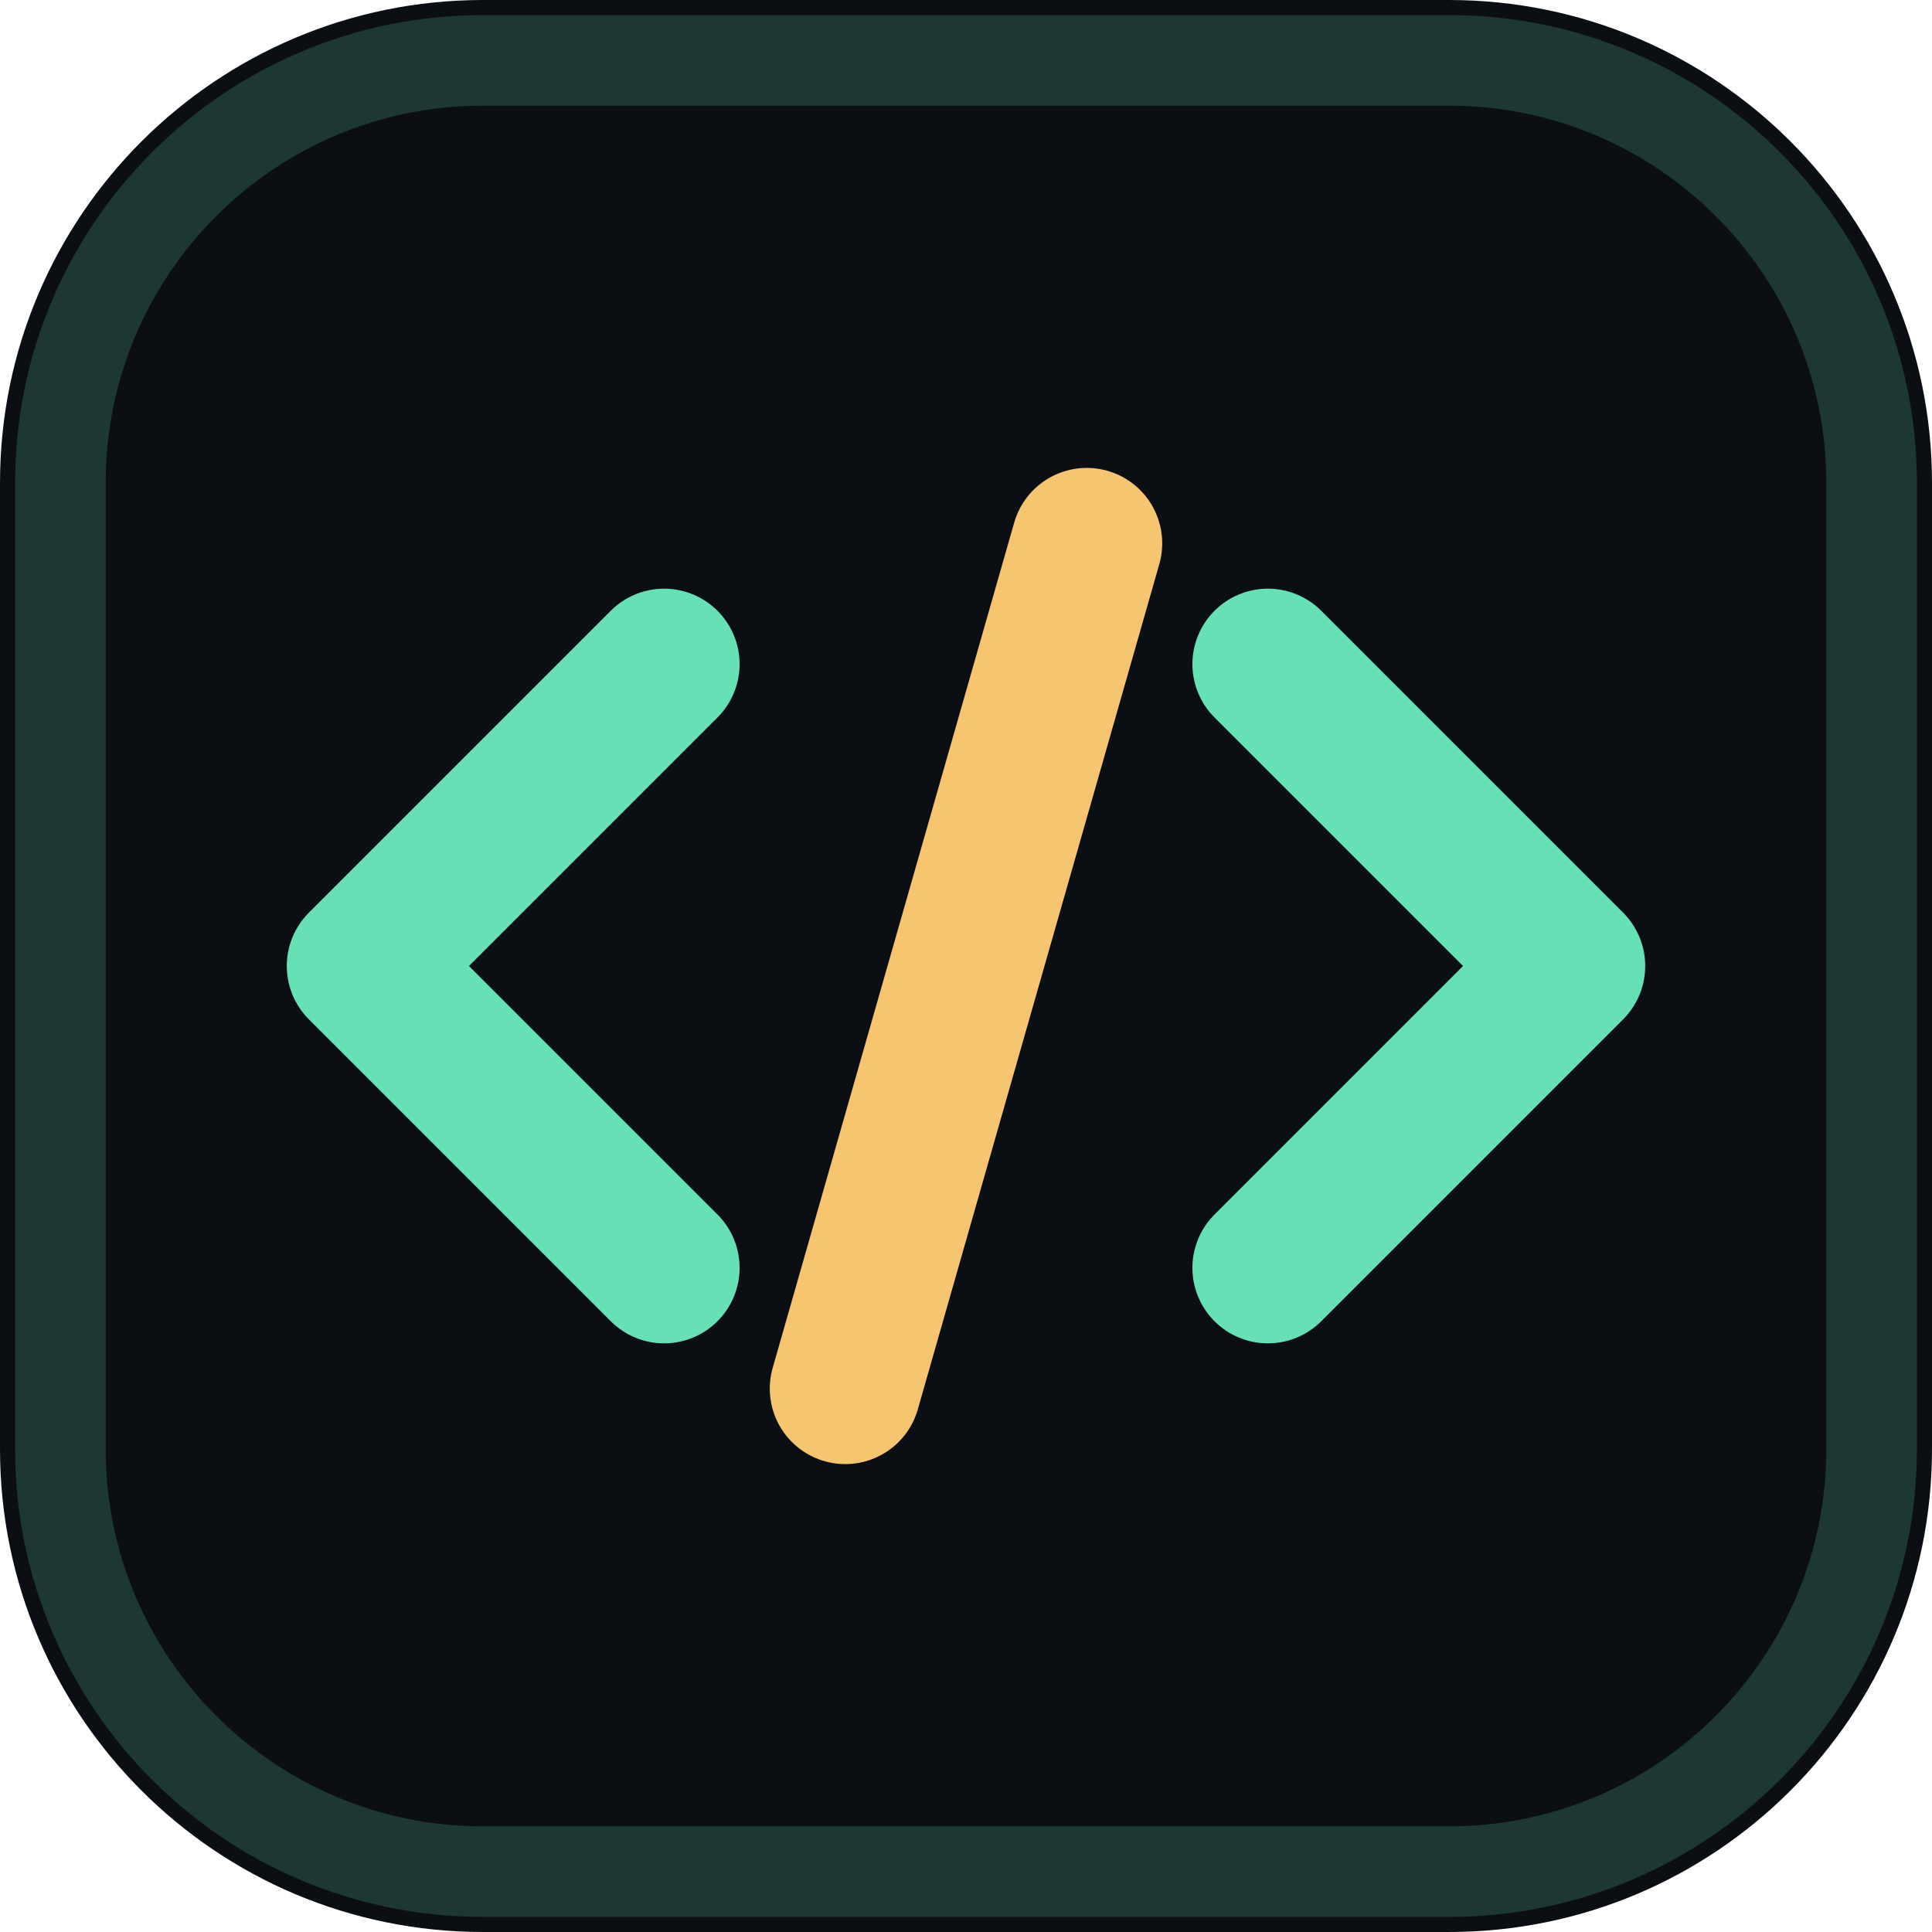
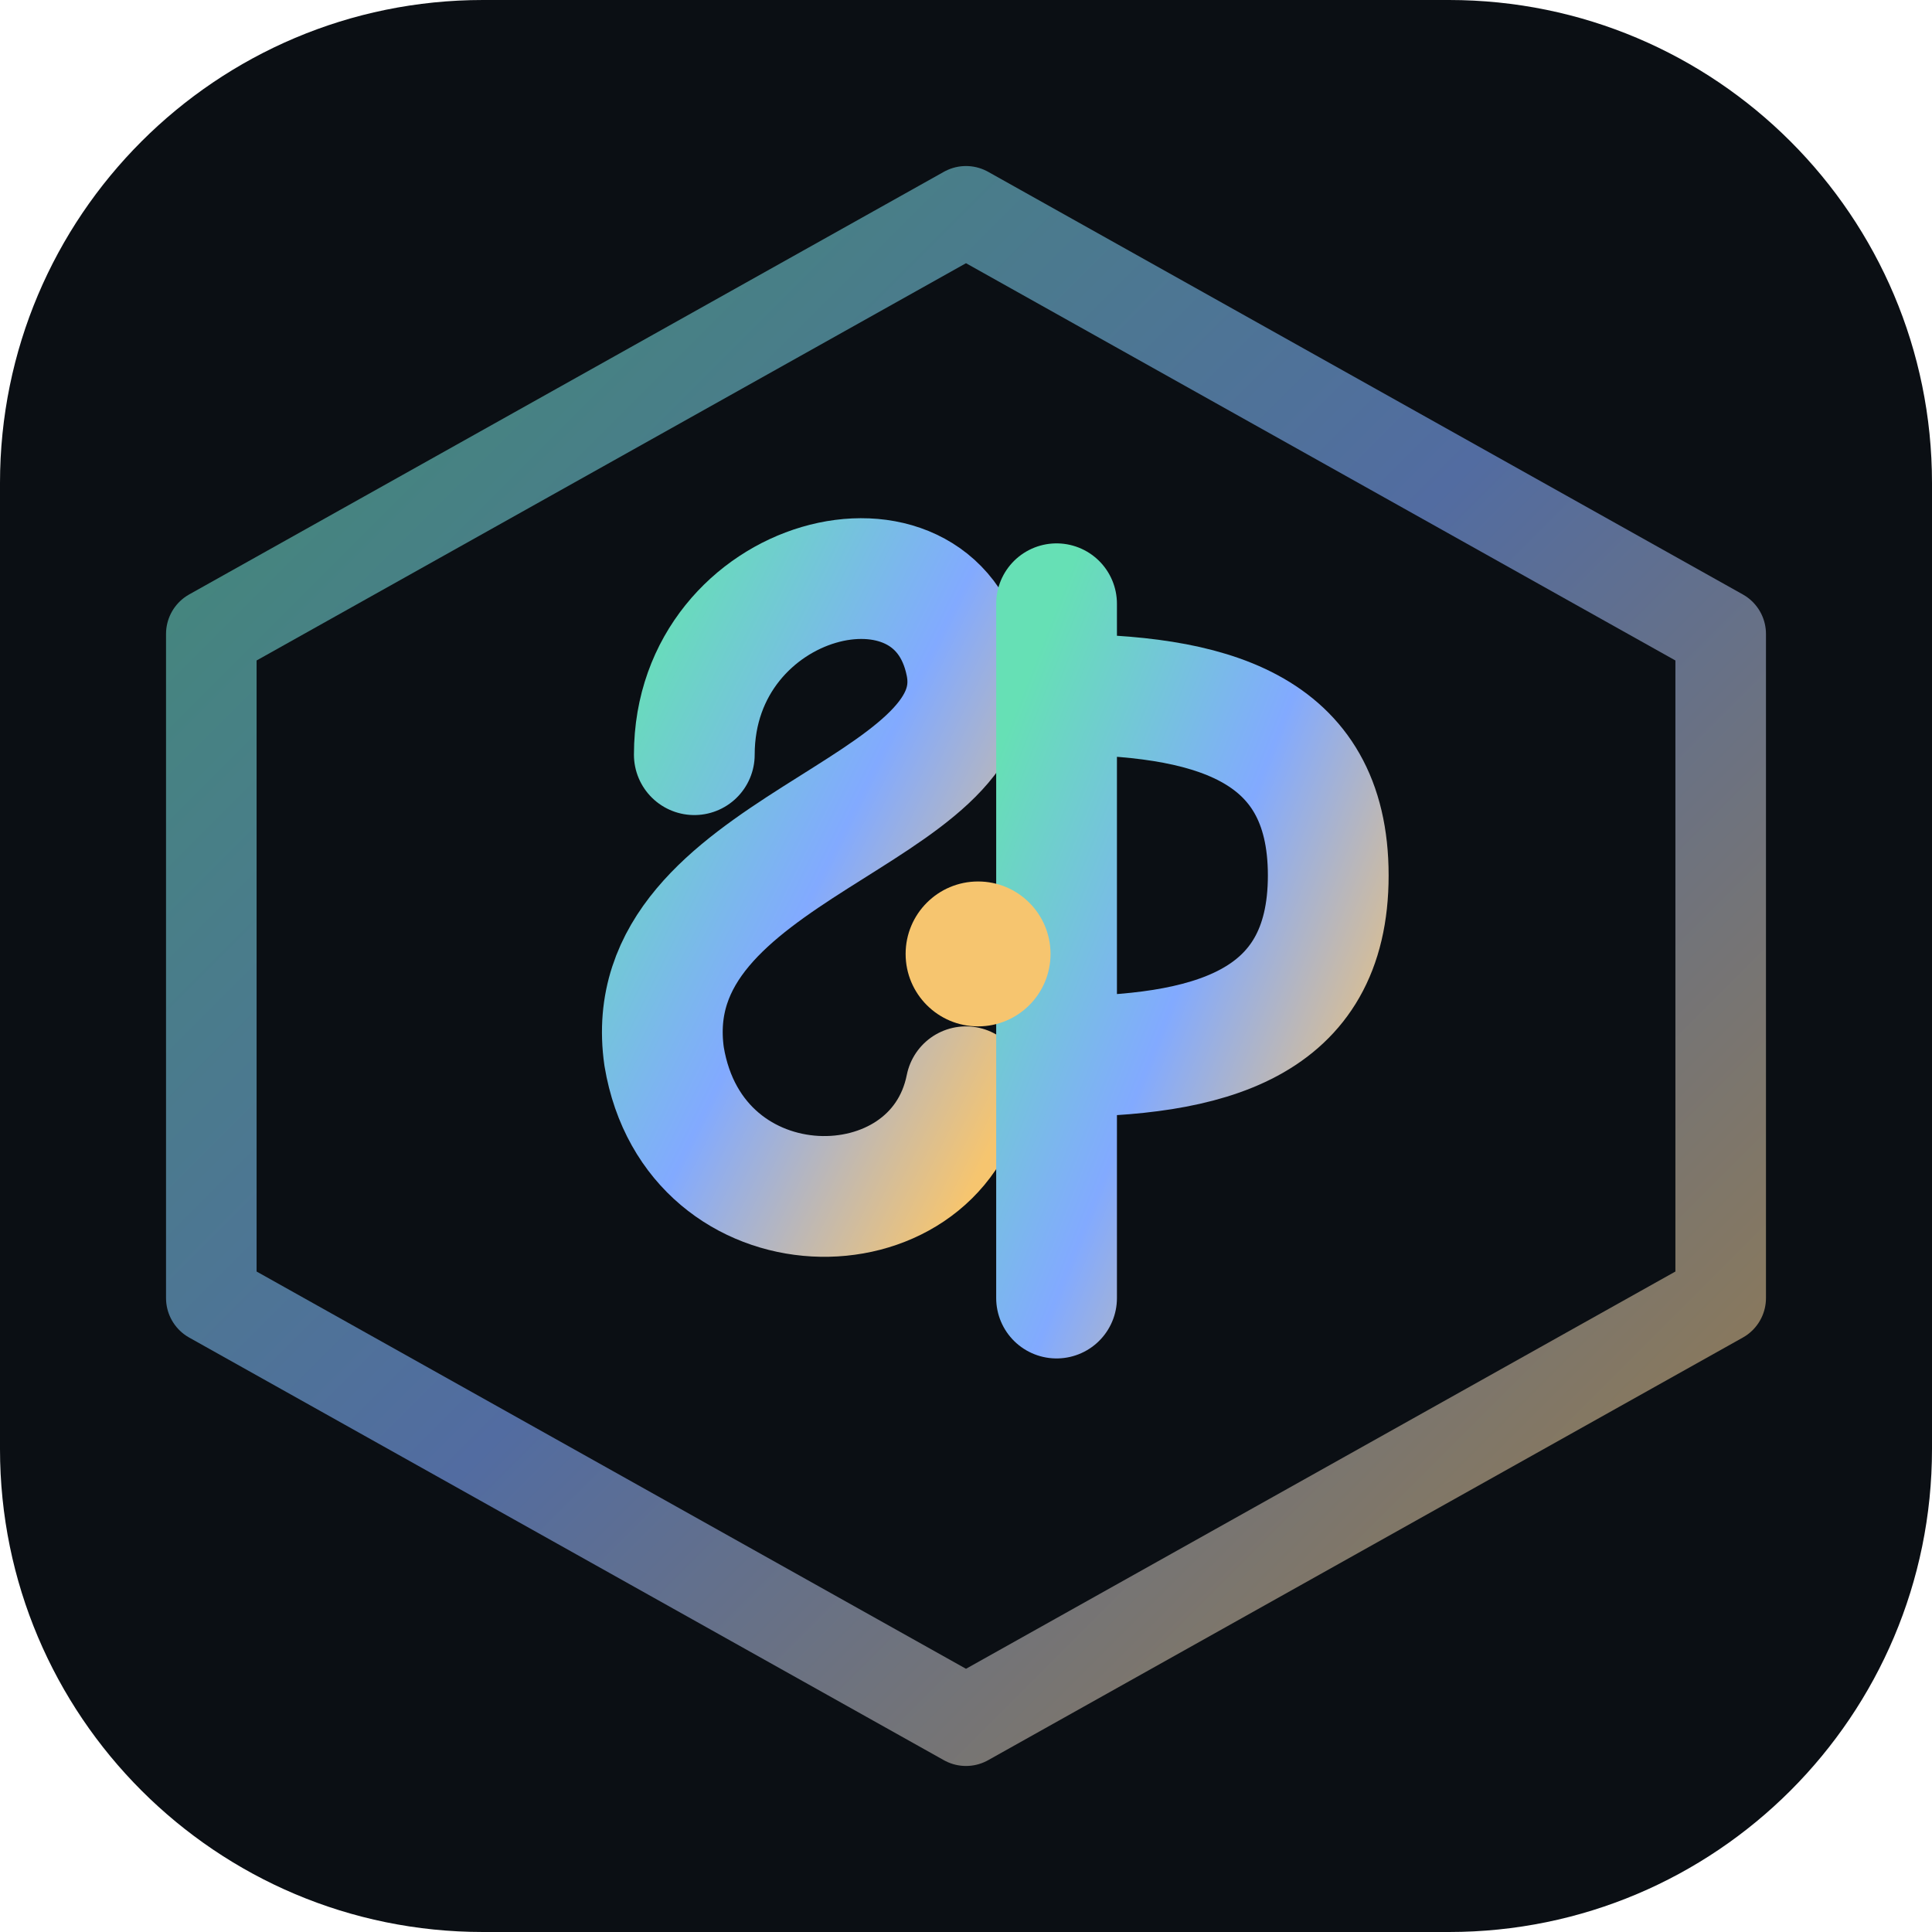
<svg xmlns="http://www.w3.org/2000/svg" viewBox="0 0 32 32" fill="none">
+   <defs>
+     <linearGradient id="fav-gradient" x1="0%" y1="0%" x2="100%" y2="100%">
+       <stop offset="0%" stop-color="#66e0b5" />
+       <stop offset="50%" stop-color="#82aaff" />
+       <stop offset="100%" stop-color="#f6c56f" />
+     </linearGradient>
+   </defs>
  <rect width="32" height="32" rx="8" fill="#0b0f14" />
-   <rect width="30" height="30" x="1" y="1" rx="7" stroke="#66e0b5" stroke-width="1.5" stroke-opacity="0.2" />
-   <path d="M11 11L6 16L11 21" stroke="#66e0b5" stroke-width="2.5" stroke-linecap="round" stroke-linejoin="round" />
-   <path d="M21 11L26 16L21 21" stroke="#66e0b5" stroke-width="2.5" stroke-linecap="round" stroke-linejoin="round" />
-   <path d="M18 9L14 23" stroke="#f6c56f" stroke-width="2.5" stroke-linecap="round" />
+   <polygon points="16,3.5 28.5,10.5 28.5,21.5 16,28.5 3.5,21.5 3.5,10.5" stroke="url(#fav-gradient)" stroke-width="1.5" stroke-opacity="0.6" stroke-linejoin="round" />
+   <path d="M 11.5,12.5 C 11.5,9.5 15.5,8.5 16,11 C 16.5,13.5 10.5,14 11,17.5 C 11.5,20.5 15.5,20.5 16,18" stroke="url(#fav-gradient)" stroke-width="2" stroke-linecap="round" stroke-linejoin="round" />
+   <path d="M 17.5,10 L 17.5,21.5 M 17.5,11.5 C 20,11.5 22,12 22,14.5 C 22,17 20,17.5 17.5,17.5" stroke="url(#fav-gradient)" stroke-width="2" stroke-linecap="round" stroke-linejoin="round" />
+   <circle cx="16.2" cy="15.8" r="1.2" fill="#f6c56f" />
</svg>
